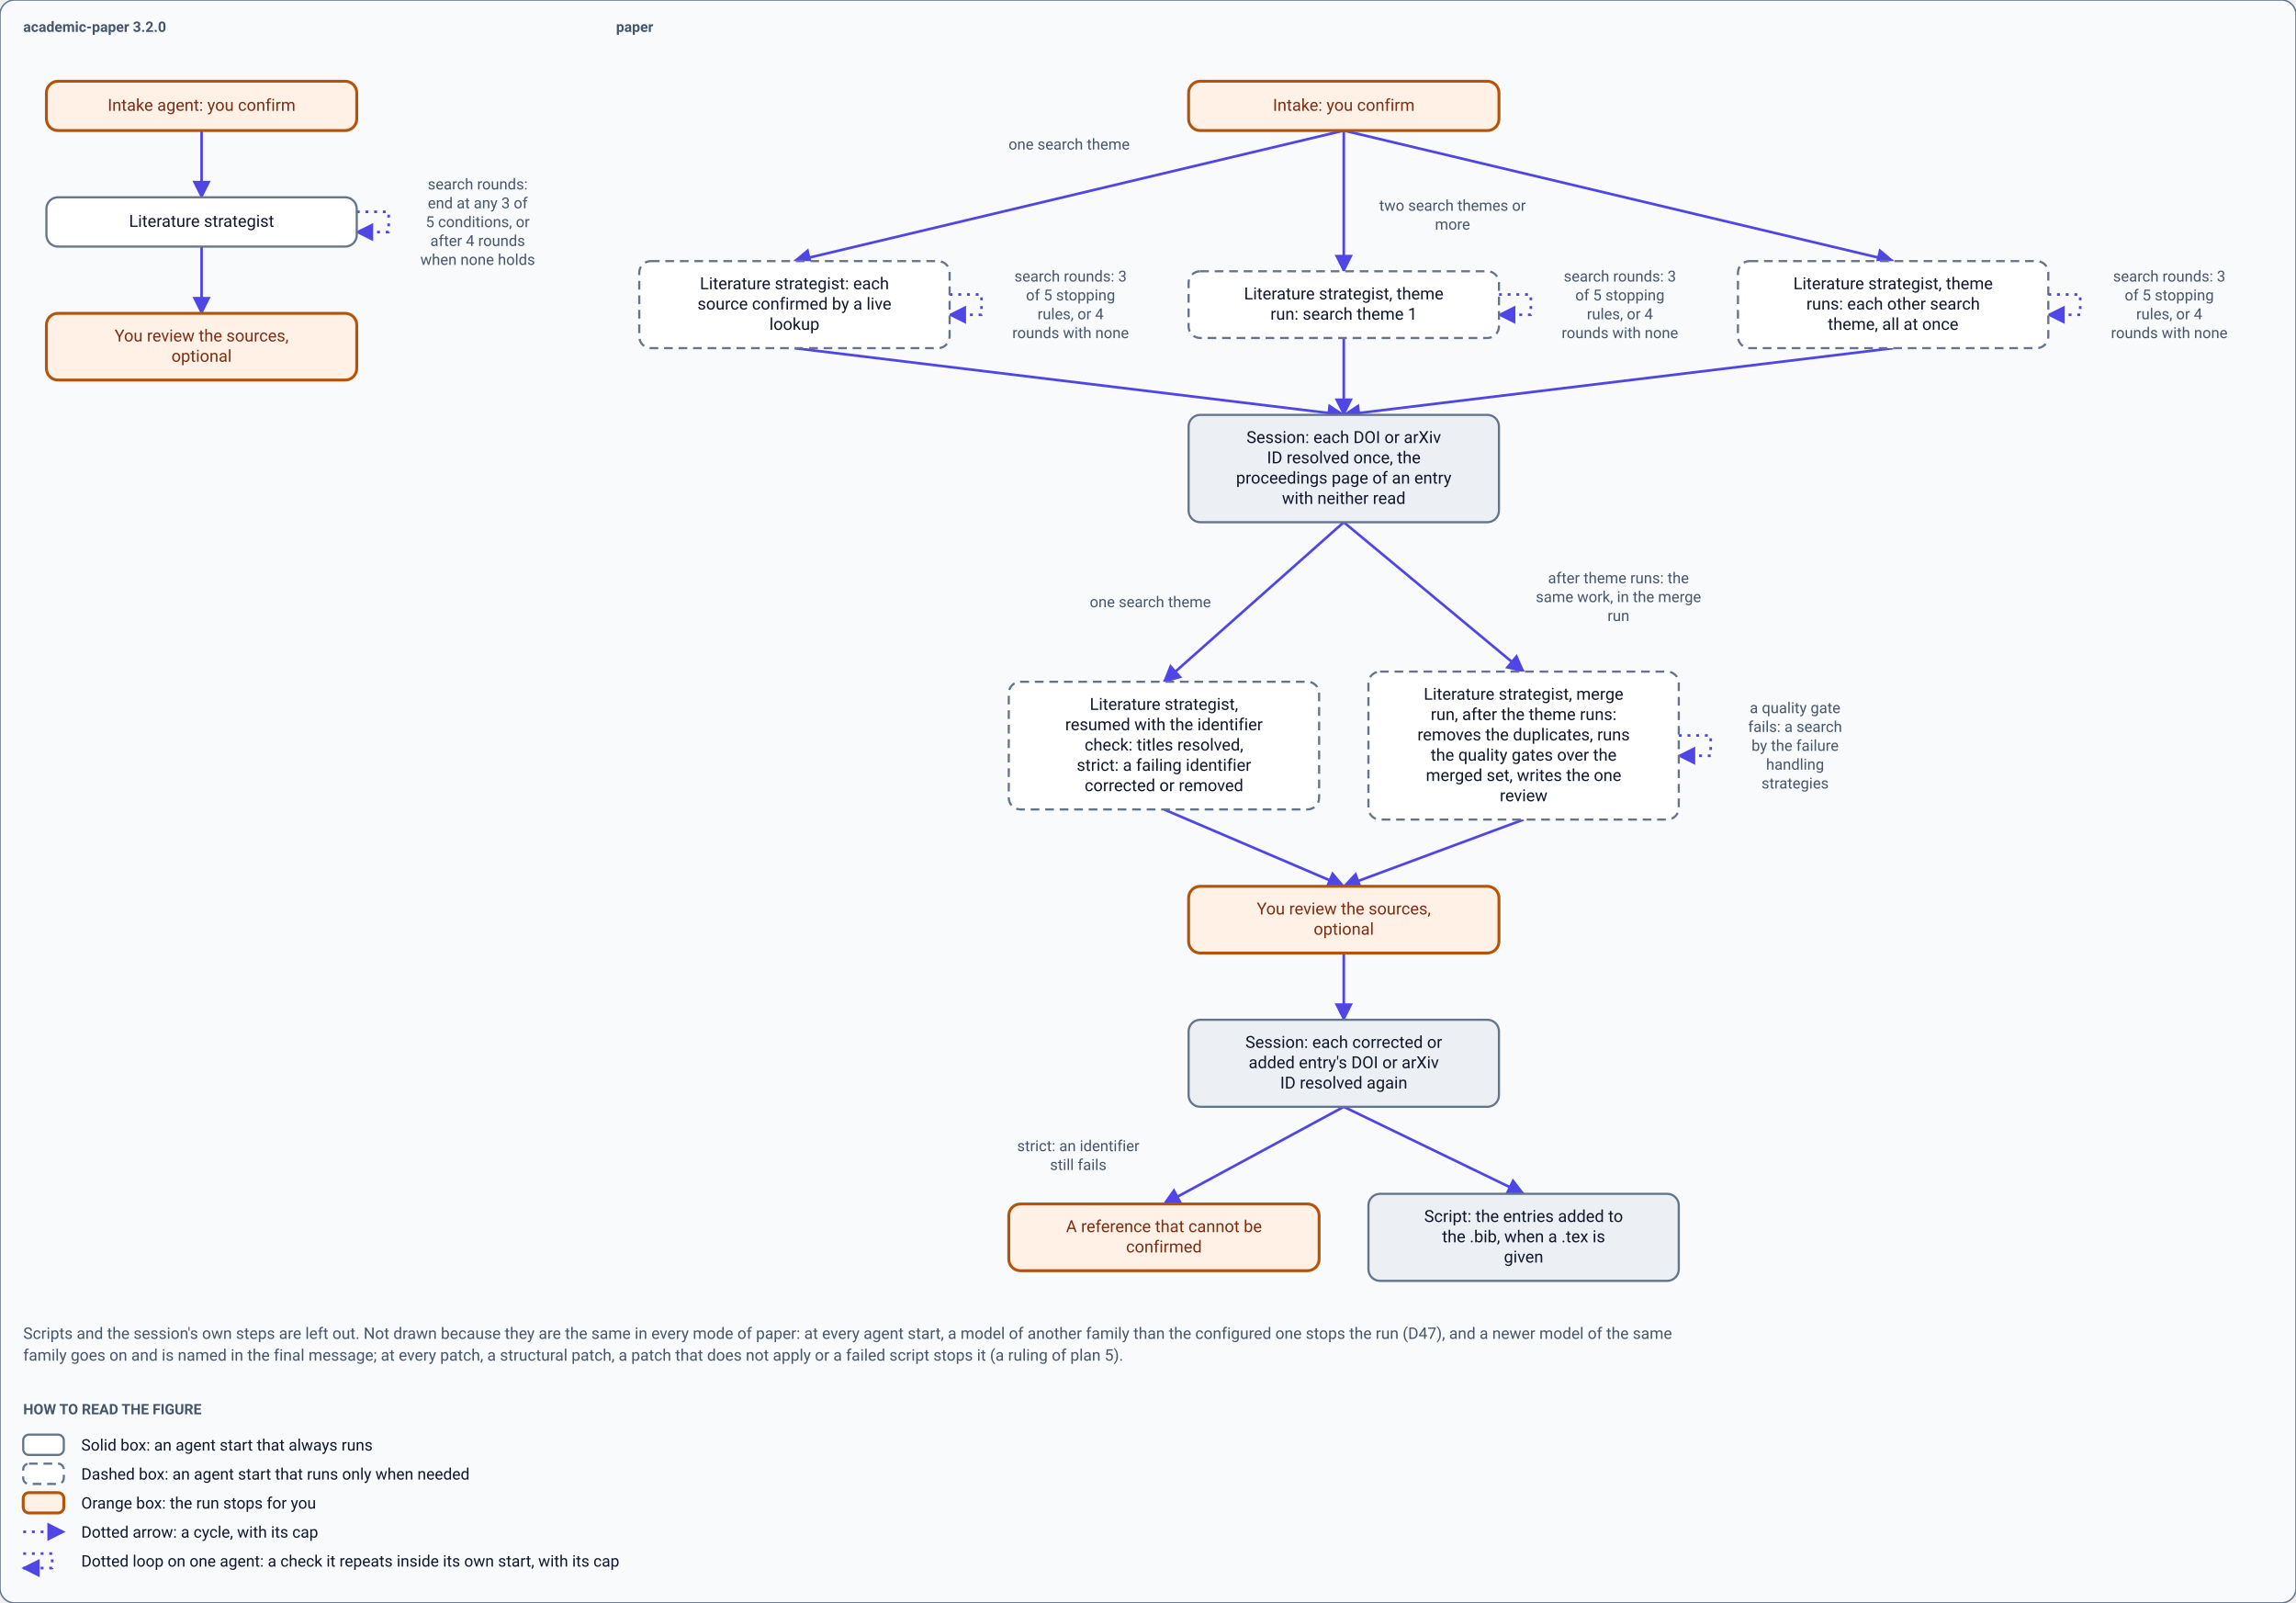
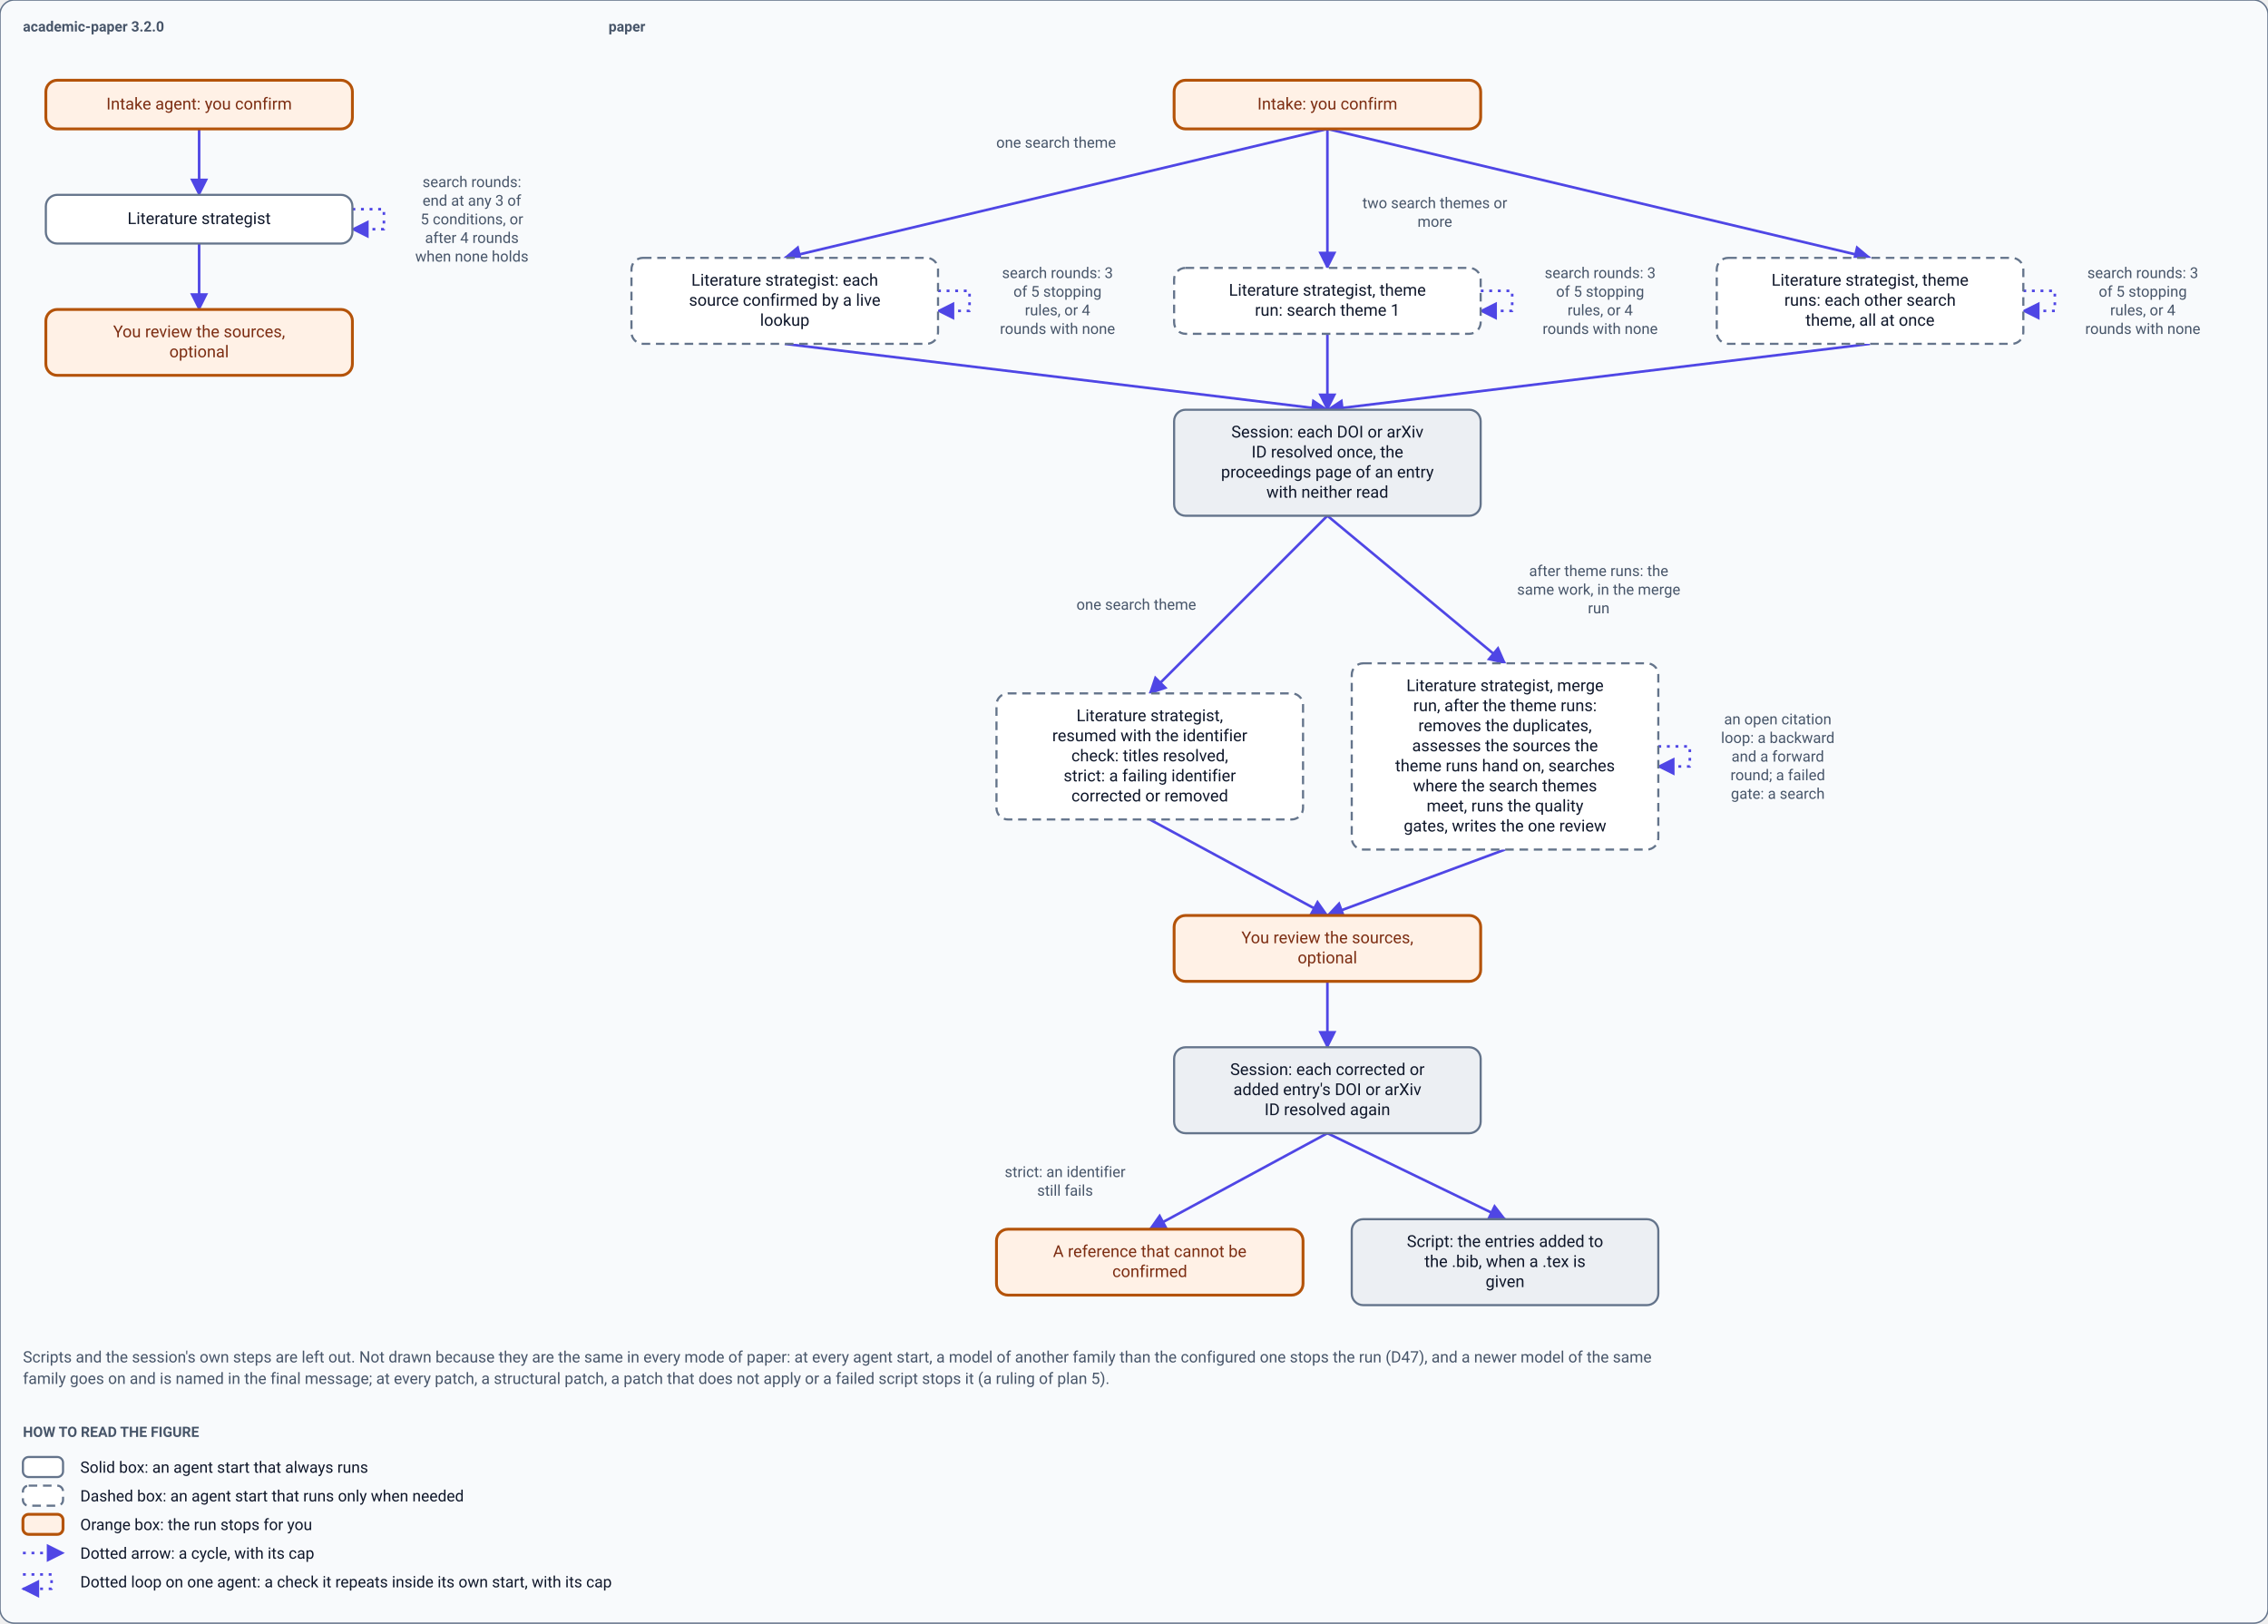
- <svg xmlns="http://www.w3.org/2000/svg" viewBox="0 0 1583.2 1105" width="1583.2" height="1105" role="img" aria-label="The lit-review mode, simple view. Boxes: academic-paper 3.2.0: Intake agent: you confirm (stop); Literature strategist (agent); You review the sources, optional (stop) | paper: Intake: you confirm (stop); Literature strategist: each source confirmed by a live lookup (agent, only when needed); Literature strategist, theme run: search theme 1 (agent, only when needed); Literature strategist, theme runs: each other search theme, all at once (agent, only when needed); Session: each DOI or arXiv ID resolved once, the proceedings page of an entry with neither read (script); Literature strategist, resumed with the identifier check: titles resolved, strict: a failing identifier corrected or removed (agent, only when needed); Literature strategist, merge run, after the theme runs: removes the duplicates, runs the quality gates over the merged set, writes the one review (agent, only when needed); You review the sources, optional (stop); Session: each corrected or added entry's DOI or arXiv ID resolved again (script); A reference that cannot be confirmed (stop); Script: the entries added to the .bib, when a .tex is given (script).">
+ <svg xmlns="http://www.w3.org/2000/svg" viewBox="0 0 1583.2 1133" width="1583.2" height="1133" role="img" aria-label="The lit-review mode, simple view. Boxes: academic-paper 3.2.0: Intake agent: you confirm (stop); Literature strategist (agent); You review the sources, optional (stop) | paper: Intake: you confirm (stop); Literature strategist: each source confirmed by a live lookup (agent, only when needed); Literature strategist, theme run: search theme 1 (agent, only when needed); Literature strategist, theme runs: each other search theme, all at once (agent, only when needed); Session: each DOI or arXiv ID resolved once, the proceedings page of an entry with neither read (script); Literature strategist, resumed with the identifier check: titles resolved, strict: a failing identifier corrected or removed (agent, only when needed); Literature strategist, merge run, after the theme runs: removes the duplicates, assesses the sources the theme runs hand on, searches where the search themes meet, runs the quality gates, writes the one review (agent, only when needed); You review the sources, optional (stop); Session: each corrected or added entry's DOI or arXiv ID resolved again (script); A reference that cannot be confirmed (stop); Script: the entries added to the .bib, when a .tex is given (script).">
  <defs>
    <marker id="arrow" viewBox="0 0 10 10" refX="9" refY="5" markerWidth="7" markerHeight="7" orient="auto">
      <path d="M0,0 L10,5 L0,10 z" fill="#4f46e5" />
    </marker>
  </defs>
-   <rect x="0" y="0" width="1583.2" height="1105" rx="10" fill="#f8fafc" stroke="#64748b" />
+   <rect x="0" y="0" width="1583.2" height="1133" rx="10" fill="#f8fafc" stroke="#64748b" />
  <text x="16" y="22" font-family="ui-sans-serif, -apple-system, 'Segoe UI', Roboto, Helvetica, Arial, sans-serif" font-size="10" fill="#475569" font-weight="700" text-anchor="start">academic-paper 3.2.0</text>
  <path d="M139,90 L139,136" fill="none" stroke="#4f46e5" stroke-width="1.8" marker-end="url(#arrow)" stroke-linejoin="round" />
  <path d="M139,170 L139,216" fill="none" stroke="#4f46e5" stroke-width="1.8" marker-end="url(#arrow)" stroke-linejoin="round" />
  <path d="M246,146 L268,146 L268,160 L246,160" fill="none" stroke="#4f46e5" stroke-width="1.8" stroke-dasharray="2 4" marker-end="url(#arrow)" stroke-linejoin="round" />
  <rect x="32" y="56" width="214" height="34" rx="8" fill="#fff1e6" stroke="#b45309" stroke-width="2" />
  <text x="139" y="76.4" font-family="ui-sans-serif, -apple-system, 'Segoe UI', Roboto, Helvetica, Arial, sans-serif" font-size="11.5" fill="#7c2d12" font-weight="400" text-anchor="middle">Intake agent: you confirm</text>
  <rect x="32" y="136" width="214" height="34" rx="8" fill="#ffffff" stroke="#64748b" stroke-width="1.5" />
  <text x="139" y="156.4" font-family="ui-sans-serif, -apple-system, 'Segoe UI', Roboto, Helvetica, Arial, sans-serif" font-size="11.5" fill="#0f172a" font-weight="400" text-anchor="middle">Literature strategist</text>
  <rect x="32" y="216" width="214" height="46" rx="8" fill="#fff1e6" stroke="#b45309" stroke-width="2" />
  <text x="139" y="235.4" font-family="ui-sans-serif, -apple-system, 'Segoe UI', Roboto, Helvetica, Arial, sans-serif" font-size="11.5" fill="#7c2d12" font-weight="400" text-anchor="middle">You review the sources,</text>
  <text x="139" y="249.4" font-family="ui-sans-serif, -apple-system, 'Segoe UI', Roboto, Helvetica, Arial, sans-serif" font-size="11.5" fill="#7c2d12" font-weight="400" text-anchor="middle">optional</text>
  <text x="329.4" y="130.6" font-family="ui-sans-serif, -apple-system, 'Segoe UI', Roboto, Helvetica, Arial, sans-serif" font-size="10.5" fill="#475569" font-weight="400" text-anchor="middle" stroke="#f8fafc" stroke-width="4" stroke-linejoin="round" paint-order="stroke">search rounds:</text>
  <text x="329.4" y="143.6" font-family="ui-sans-serif, -apple-system, 'Segoe UI', Roboto, Helvetica, Arial, sans-serif" font-size="10.5" fill="#475569" font-weight="400" text-anchor="middle" stroke="#f8fafc" stroke-width="4" stroke-linejoin="round" paint-order="stroke">end at any 3 of</text>
  <text x="329.4" y="156.6" font-family="ui-sans-serif, -apple-system, 'Segoe UI', Roboto, Helvetica, Arial, sans-serif" font-size="10.5" fill="#475569" font-weight="400" text-anchor="middle" stroke="#f8fafc" stroke-width="4" stroke-linejoin="round" paint-order="stroke">5 conditions, or</text>
  <text x="329.4" y="169.6" font-family="ui-sans-serif, -apple-system, 'Segoe UI', Roboto, Helvetica, Arial, sans-serif" font-size="10.5" fill="#475569" font-weight="400" text-anchor="middle" stroke="#f8fafc" stroke-width="4" stroke-linejoin="round" paint-order="stroke">after 4 rounds</text>
  <text x="329.4" y="182.6" font-family="ui-sans-serif, -apple-system, 'Segoe UI', Roboto, Helvetica, Arial, sans-serif" font-size="10.5" fill="#475569" font-weight="400" text-anchor="middle" stroke="#f8fafc" stroke-width="4" stroke-linejoin="round" paint-order="stroke">when none holds</text>
  <text x="424.8" y="22" font-family="ui-sans-serif, -apple-system, 'Segoe UI', Roboto, Helvetica, Arial, sans-serif" font-size="10" fill="#475569" font-weight="700" text-anchor="start">paper</text>
  <path d="M926.6,90 L547.8,180" fill="none" stroke="#4f46e5" stroke-width="1.8" marker-end="url(#arrow)" stroke-linejoin="round" />
  <path d="M926.6,90 L926.6,187" fill="none" stroke="#4f46e5" stroke-width="1.8" marker-end="url(#arrow)" stroke-linejoin="round" />
  <path d="M926.6,90 L1305.4,180" fill="none" stroke="#4f46e5" stroke-width="1.8" marker-end="url(#arrow)" stroke-linejoin="round" />
  <path d="M547.8,240 L926.6,286" fill="none" stroke="#4f46e5" stroke-width="1.8" marker-end="url(#arrow)" stroke-linejoin="round" />
  <path d="M926.6,233 L926.6,286" fill="none" stroke="#4f46e5" stroke-width="1.8" marker-end="url(#arrow)" stroke-linejoin="round" />
  <path d="M1305.4,240 L926.6,286" fill="none" stroke="#4f46e5" stroke-width="1.8" marker-end="url(#arrow)" stroke-linejoin="round" />
-   <path d="M926.6,360 L802.6,470" fill="none" stroke="#4f46e5" stroke-width="1.8" marker-end="url(#arrow)" stroke-linejoin="round" />
+   <path d="M926.6,360 L802.6,484" fill="none" stroke="#4f46e5" stroke-width="1.8" marker-end="url(#arrow)" stroke-linejoin="round" />
  <path d="M926.6,360 L1050.6,463" fill="none" stroke="#4f46e5" stroke-width="1.8" marker-end="url(#arrow)" stroke-linejoin="round" />
-   <path d="M802.6,558 L926.6,611" fill="none" stroke="#4f46e5" stroke-width="1.8" marker-end="url(#arrow)" stroke-linejoin="round" />
-   <path d="M1050.6,565 L926.6,611" fill="none" stroke="#4f46e5" stroke-width="1.8" marker-end="url(#arrow)" stroke-linejoin="round" />
-   <path d="M926.6,657 L926.6,703" fill="none" stroke="#4f46e5" stroke-width="1.8" marker-end="url(#arrow)" stroke-linejoin="round" />
-   <path d="M926.6,763 L802.6,830" fill="none" stroke="#4f46e5" stroke-width="1.8" marker-end="url(#arrow)" stroke-linejoin="round" />
-   <path d="M926.6,763 L1050.6,823" fill="none" stroke="#4f46e5" stroke-width="1.8" marker-end="url(#arrow)" stroke-linejoin="round" />
+   <path d="M802.6,572 L926.6,639" fill="none" stroke="#4f46e5" stroke-width="1.8" marker-end="url(#arrow)" stroke-linejoin="round" />
+   <path d="M1050.6,593 L926.6,639" fill="none" stroke="#4f46e5" stroke-width="1.8" marker-end="url(#arrow)" stroke-linejoin="round" />
+   <path d="M926.6,685 L926.6,731" fill="none" stroke="#4f46e5" stroke-width="1.8" marker-end="url(#arrow)" stroke-linejoin="round" />
+   <path d="M926.6,791 L802.6,858" fill="none" stroke="#4f46e5" stroke-width="1.8" marker-end="url(#arrow)" stroke-linejoin="round" />
+   <path d="M926.6,791 L1050.6,851" fill="none" stroke="#4f46e5" stroke-width="1.8" marker-end="url(#arrow)" stroke-linejoin="round" />
  <path d="M654.8,203 L676.8,203 L676.8,217 L654.8,217" fill="none" stroke="#4f46e5" stroke-width="1.8" stroke-dasharray="2 4" marker-end="url(#arrow)" stroke-linejoin="round" />
  <path d="M1033.6,203 L1055.6,203 L1055.6,217 L1033.6,217" fill="none" stroke="#4f46e5" stroke-width="1.8" stroke-dasharray="2 4" marker-end="url(#arrow)" stroke-linejoin="round" />
  <path d="M1412.4,203 L1434.4,203 L1434.4,217 L1412.4,217" fill="none" stroke="#4f46e5" stroke-width="1.8" stroke-dasharray="2 4" marker-end="url(#arrow)" stroke-linejoin="round" />
-   <path d="M1157.6,507 L1179.6,507 L1179.6,521 L1157.6,521" fill="none" stroke="#4f46e5" stroke-width="1.8" stroke-dasharray="2 4" marker-end="url(#arrow)" stroke-linejoin="round" />
+   <path d="M1157.6,521 L1179.6,521 L1179.6,535 L1157.6,535" fill="none" stroke="#4f46e5" stroke-width="1.8" stroke-dasharray="2 4" marker-end="url(#arrow)" stroke-linejoin="round" />
  <rect x="819.6" y="56" width="214" height="34" rx="8" fill="#fff1e6" stroke="#b45309" stroke-width="2" />
  <text x="926.6" y="76.4" font-family="ui-sans-serif, -apple-system, 'Segoe UI', Roboto, Helvetica, Arial, sans-serif" font-size="11.5" fill="#7c2d12" font-weight="400" text-anchor="middle">Intake: you confirm</text>
  <rect x="440.8" y="180" width="214" height="60" rx="8" fill="#ffffff" stroke="#64748b" stroke-width="1.5" stroke-dasharray="6 4" />
  <text x="547.8" y="199.4" font-family="ui-sans-serif, -apple-system, 'Segoe UI', Roboto, Helvetica, Arial, sans-serif" font-size="11.5" fill="#0f172a" font-weight="400" text-anchor="middle">Literature strategist: each</text>
  <text x="547.8" y="213.4" font-family="ui-sans-serif, -apple-system, 'Segoe UI', Roboto, Helvetica, Arial, sans-serif" font-size="11.5" fill="#0f172a" font-weight="400" text-anchor="middle">source confirmed by a live</text>
  <text x="547.8" y="227.4" font-family="ui-sans-serif, -apple-system, 'Segoe UI', Roboto, Helvetica, Arial, sans-serif" font-size="11.5" fill="#0f172a" font-weight="400" text-anchor="middle">lookup</text>
  <rect x="819.6" y="187" width="214" height="46" rx="8" fill="#ffffff" stroke="#64748b" stroke-width="1.5" stroke-dasharray="6 4" />
  <text x="926.6" y="206.4" font-family="ui-sans-serif, -apple-system, 'Segoe UI', Roboto, Helvetica, Arial, sans-serif" font-size="11.5" fill="#0f172a" font-weight="400" text-anchor="middle">Literature strategist, theme</text>
  <text x="926.6" y="220.4" font-family="ui-sans-serif, -apple-system, 'Segoe UI', Roboto, Helvetica, Arial, sans-serif" font-size="11.5" fill="#0f172a" font-weight="400" text-anchor="middle">run: search theme 1</text>
  <rect x="1198.4" y="180" width="214" height="60" rx="8" fill="#ffffff" stroke="#64748b" stroke-width="1.5" stroke-dasharray="6 4" />
  <text x="1305.4" y="199.4" font-family="ui-sans-serif, -apple-system, 'Segoe UI', Roboto, Helvetica, Arial, sans-serif" font-size="11.5" fill="#0f172a" font-weight="400" text-anchor="middle">Literature strategist, theme</text>
  <text x="1305.4" y="213.4" font-family="ui-sans-serif, -apple-system, 'Segoe UI', Roboto, Helvetica, Arial, sans-serif" font-size="11.5" fill="#0f172a" font-weight="400" text-anchor="middle">runs: each other search</text>
  <text x="1305.4" y="227.4" font-family="ui-sans-serif, -apple-system, 'Segoe UI', Roboto, Helvetica, Arial, sans-serif" font-size="11.5" fill="#0f172a" font-weight="400" text-anchor="middle">theme, all at once</text>
  <rect x="819.6" y="286" width="214" height="74" rx="8" fill="#eceff3" stroke="#64748b" stroke-width="1.5" />
  <text x="926.6" y="305.4" font-family="ui-sans-serif, -apple-system, 'Segoe UI', Roboto, Helvetica, Arial, sans-serif" font-size="11.5" fill="#0f172a" font-weight="400" text-anchor="middle">Session: each DOI or arXiv</text>
  <text x="926.6" y="319.4" font-family="ui-sans-serif, -apple-system, 'Segoe UI', Roboto, Helvetica, Arial, sans-serif" font-size="11.5" fill="#0f172a" font-weight="400" text-anchor="middle">ID resolved once, the</text>
  <text x="926.6" y="333.4" font-family="ui-sans-serif, -apple-system, 'Segoe UI', Roboto, Helvetica, Arial, sans-serif" font-size="11.5" fill="#0f172a" font-weight="400" text-anchor="middle">proceedings page of an entry</text>
  <text x="926.6" y="347.4" font-family="ui-sans-serif, -apple-system, 'Segoe UI', Roboto, Helvetica, Arial, sans-serif" font-size="11.5" fill="#0f172a" font-weight="400" text-anchor="middle">with neither read</text>
-   <rect x="695.6" y="470" width="214" height="88" rx="8" fill="#ffffff" stroke="#64748b" stroke-width="1.5" stroke-dasharray="6 4" />
-   <text x="802.6" y="489.4" font-family="ui-sans-serif, -apple-system, 'Segoe UI', Roboto, Helvetica, Arial, sans-serif" font-size="11.5" fill="#0f172a" font-weight="400" text-anchor="middle">Literature strategist,</text>
-   <text x="802.6" y="503.4" font-family="ui-sans-serif, -apple-system, 'Segoe UI', Roboto, Helvetica, Arial, sans-serif" font-size="11.5" fill="#0f172a" font-weight="400" text-anchor="middle">resumed with the identifier</text>
-   <text x="802.6" y="517.4" font-family="ui-sans-serif, -apple-system, 'Segoe UI', Roboto, Helvetica, Arial, sans-serif" font-size="11.5" fill="#0f172a" font-weight="400" text-anchor="middle">check: titles resolved,</text>
-   <text x="802.6" y="531.4" font-family="ui-sans-serif, -apple-system, 'Segoe UI', Roboto, Helvetica, Arial, sans-serif" font-size="11.5" fill="#0f172a" font-weight="400" text-anchor="middle">strict: a failing identifier</text>
-   <text x="802.6" y="545.4" font-family="ui-sans-serif, -apple-system, 'Segoe UI', Roboto, Helvetica, Arial, sans-serif" font-size="11.5" fill="#0f172a" font-weight="400" text-anchor="middle">corrected or removed</text>
-   <rect x="943.6" y="463" width="214" height="102" rx="8" fill="#ffffff" stroke="#64748b" stroke-width="1.5" stroke-dasharray="6 4" />
+   <rect x="695.6" y="484" width="214" height="88" rx="8" fill="#ffffff" stroke="#64748b" stroke-width="1.5" stroke-dasharray="6 4" />
+   <text x="802.6" y="503.4" font-family="ui-sans-serif, -apple-system, 'Segoe UI', Roboto, Helvetica, Arial, sans-serif" font-size="11.5" fill="#0f172a" font-weight="400" text-anchor="middle">Literature strategist,</text>
+   <text x="802.6" y="517.4" font-family="ui-sans-serif, -apple-system, 'Segoe UI', Roboto, Helvetica, Arial, sans-serif" font-size="11.5" fill="#0f172a" font-weight="400" text-anchor="middle">resumed with the identifier</text>
+   <text x="802.6" y="531.4" font-family="ui-sans-serif, -apple-system, 'Segoe UI', Roboto, Helvetica, Arial, sans-serif" font-size="11.5" fill="#0f172a" font-weight="400" text-anchor="middle">check: titles resolved,</text>
+   <text x="802.6" y="545.4" font-family="ui-sans-serif, -apple-system, 'Segoe UI', Roboto, Helvetica, Arial, sans-serif" font-size="11.5" fill="#0f172a" font-weight="400" text-anchor="middle">strict: a failing identifier</text>
+   <text x="802.6" y="559.4" font-family="ui-sans-serif, -apple-system, 'Segoe UI', Roboto, Helvetica, Arial, sans-serif" font-size="11.5" fill="#0f172a" font-weight="400" text-anchor="middle">corrected or removed</text>
+   <rect x="943.6" y="463" width="214" height="130" rx="8" fill="#ffffff" stroke="#64748b" stroke-width="1.5" stroke-dasharray="6 4" />
  <text x="1050.6" y="482.4" font-family="ui-sans-serif, -apple-system, 'Segoe UI', Roboto, Helvetica, Arial, sans-serif" font-size="11.5" fill="#0f172a" font-weight="400" text-anchor="middle">Literature strategist, merge</text>
  <text x="1050.6" y="496.4" font-family="ui-sans-serif, -apple-system, 'Segoe UI', Roboto, Helvetica, Arial, sans-serif" font-size="11.5" fill="#0f172a" font-weight="400" text-anchor="middle">run, after the theme runs:</text>
-   <text x="1050.6" y="510.4" font-family="ui-sans-serif, -apple-system, 'Segoe UI', Roboto, Helvetica, Arial, sans-serif" font-size="11.5" fill="#0f172a" font-weight="400" text-anchor="middle">removes the duplicates, runs</text>
-   <text x="1050.6" y="524.4" font-family="ui-sans-serif, -apple-system, 'Segoe UI', Roboto, Helvetica, Arial, sans-serif" font-size="11.5" fill="#0f172a" font-weight="400" text-anchor="middle">the quality gates over the</text>
-   <text x="1050.6" y="538.4" font-family="ui-sans-serif, -apple-system, 'Segoe UI', Roboto, Helvetica, Arial, sans-serif" font-size="11.5" fill="#0f172a" font-weight="400" text-anchor="middle">merged set, writes the one</text>
-   <text x="1050.6" y="552.4" font-family="ui-sans-serif, -apple-system, 'Segoe UI', Roboto, Helvetica, Arial, sans-serif" font-size="11.5" fill="#0f172a" font-weight="400" text-anchor="middle">review</text>
-   <rect x="819.6" y="611" width="214" height="46" rx="8" fill="#fff1e6" stroke="#b45309" stroke-width="2" />
-   <text x="926.6" y="630.4" font-family="ui-sans-serif, -apple-system, 'Segoe UI', Roboto, Helvetica, Arial, sans-serif" font-size="11.5" fill="#7c2d12" font-weight="400" text-anchor="middle">You review the sources,</text>
-   <text x="926.6" y="644.4" font-family="ui-sans-serif, -apple-system, 'Segoe UI', Roboto, Helvetica, Arial, sans-serif" font-size="11.5" fill="#7c2d12" font-weight="400" text-anchor="middle">optional</text>
-   <rect x="819.6" y="703" width="214" height="60" rx="8" fill="#eceff3" stroke="#64748b" stroke-width="1.5" />
-   <text x="926.6" y="722.4" font-family="ui-sans-serif, -apple-system, 'Segoe UI', Roboto, Helvetica, Arial, sans-serif" font-size="11.5" fill="#0f172a" font-weight="400" text-anchor="middle">Session: each corrected or</text>
-   <text x="926.6" y="736.4" font-family="ui-sans-serif, -apple-system, 'Segoe UI', Roboto, Helvetica, Arial, sans-serif" font-size="11.5" fill="#0f172a" font-weight="400" text-anchor="middle">added entry's DOI or arXiv</text>
-   <text x="926.6" y="750.4" font-family="ui-sans-serif, -apple-system, 'Segoe UI', Roboto, Helvetica, Arial, sans-serif" font-size="11.5" fill="#0f172a" font-weight="400" text-anchor="middle">ID resolved again</text>
-   <rect x="695.6" y="830" width="214" height="46" rx="8" fill="#fff1e6" stroke="#b45309" stroke-width="2" />
-   <text x="802.6" y="849.4" font-family="ui-sans-serif, -apple-system, 'Segoe UI', Roboto, Helvetica, Arial, sans-serif" font-size="11.5" fill="#7c2d12" font-weight="400" text-anchor="middle">A reference that cannot be</text>
-   <text x="802.6" y="863.4" font-family="ui-sans-serif, -apple-system, 'Segoe UI', Roboto, Helvetica, Arial, sans-serif" font-size="11.5" fill="#7c2d12" font-weight="400" text-anchor="middle">confirmed</text>
-   <rect x="943.6" y="823" width="214" height="60" rx="8" fill="#eceff3" stroke="#64748b" stroke-width="1.5" />
-   <text x="1050.6" y="842.4" font-family="ui-sans-serif, -apple-system, 'Segoe UI', Roboto, Helvetica, Arial, sans-serif" font-size="11.5" fill="#0f172a" font-weight="400" text-anchor="middle">Script: the entries added to</text>
-   <text x="1050.6" y="856.4" font-family="ui-sans-serif, -apple-system, 'Segoe UI', Roboto, Helvetica, Arial, sans-serif" font-size="11.5" fill="#0f172a" font-weight="400" text-anchor="middle">the .bib, when a .tex is</text>
-   <text x="1050.6" y="870.4" font-family="ui-sans-serif, -apple-system, 'Segoe UI', Roboto, Helvetica, Arial, sans-serif" font-size="11.5" fill="#0f172a" font-weight="400" text-anchor="middle">given</text>
+   <text x="1050.6" y="510.4" font-family="ui-sans-serif, -apple-system, 'Segoe UI', Roboto, Helvetica, Arial, sans-serif" font-size="11.5" fill="#0f172a" font-weight="400" text-anchor="middle">removes the duplicates,</text>
+   <text x="1050.6" y="524.4" font-family="ui-sans-serif, -apple-system, 'Segoe UI', Roboto, Helvetica, Arial, sans-serif" font-size="11.5" fill="#0f172a" font-weight="400" text-anchor="middle">assesses the sources the</text>
+   <text x="1050.6" y="538.4" font-family="ui-sans-serif, -apple-system, 'Segoe UI', Roboto, Helvetica, Arial, sans-serif" font-size="11.5" fill="#0f172a" font-weight="400" text-anchor="middle">theme runs hand on, searches</text>
+   <text x="1050.6" y="552.4" font-family="ui-sans-serif, -apple-system, 'Segoe UI', Roboto, Helvetica, Arial, sans-serif" font-size="11.5" fill="#0f172a" font-weight="400" text-anchor="middle">where the search themes</text>
+   <text x="1050.6" y="566.4" font-family="ui-sans-serif, -apple-system, 'Segoe UI', Roboto, Helvetica, Arial, sans-serif" font-size="11.5" fill="#0f172a" font-weight="400" text-anchor="middle">meet, runs the quality</text>
+   <text x="1050.6" y="580.4" font-family="ui-sans-serif, -apple-system, 'Segoe UI', Roboto, Helvetica, Arial, sans-serif" font-size="11.5" fill="#0f172a" font-weight="400" text-anchor="middle">gates, writes the one review</text>
+   <rect x="819.6" y="639" width="214" height="46" rx="8" fill="#fff1e6" stroke="#b45309" stroke-width="2" />
+   <text x="926.6" y="658.4" font-family="ui-sans-serif, -apple-system, 'Segoe UI', Roboto, Helvetica, Arial, sans-serif" font-size="11.5" fill="#7c2d12" font-weight="400" text-anchor="middle">You review the sources,</text>
+   <text x="926.6" y="672.4" font-family="ui-sans-serif, -apple-system, 'Segoe UI', Roboto, Helvetica, Arial, sans-serif" font-size="11.5" fill="#7c2d12" font-weight="400" text-anchor="middle">optional</text>
+   <rect x="819.6" y="731" width="214" height="60" rx="8" fill="#eceff3" stroke="#64748b" stroke-width="1.5" />
+   <text x="926.6" y="750.4" font-family="ui-sans-serif, -apple-system, 'Segoe UI', Roboto, Helvetica, Arial, sans-serif" font-size="11.5" fill="#0f172a" font-weight="400" text-anchor="middle">Session: each corrected or</text>
+   <text x="926.6" y="764.4" font-family="ui-sans-serif, -apple-system, 'Segoe UI', Roboto, Helvetica, Arial, sans-serif" font-size="11.5" fill="#0f172a" font-weight="400" text-anchor="middle">added entry's DOI or arXiv</text>
+   <text x="926.6" y="778.4" font-family="ui-sans-serif, -apple-system, 'Segoe UI', Roboto, Helvetica, Arial, sans-serif" font-size="11.5" fill="#0f172a" font-weight="400" text-anchor="middle">ID resolved again</text>
+   <rect x="695.6" y="858" width="214" height="46" rx="8" fill="#fff1e6" stroke="#b45309" stroke-width="2" />
+   <text x="802.6" y="877.4" font-family="ui-sans-serif, -apple-system, 'Segoe UI', Roboto, Helvetica, Arial, sans-serif" font-size="11.5" fill="#7c2d12" font-weight="400" text-anchor="middle">A reference that cannot be</text>
+   <text x="802.6" y="891.4" font-family="ui-sans-serif, -apple-system, 'Segoe UI', Roboto, Helvetica, Arial, sans-serif" font-size="11.5" fill="#7c2d12" font-weight="400" text-anchor="middle">confirmed</text>
+   <rect x="943.6" y="851" width="214" height="60" rx="8" fill="#eceff3" stroke="#64748b" stroke-width="1.5" />
+   <text x="1050.6" y="870.4" font-family="ui-sans-serif, -apple-system, 'Segoe UI', Roboto, Helvetica, Arial, sans-serif" font-size="11.5" fill="#0f172a" font-weight="400" text-anchor="middle">Script: the entries added to</text>
+   <text x="1050.6" y="884.4" font-family="ui-sans-serif, -apple-system, 'Segoe UI', Roboto, Helvetica, Arial, sans-serif" font-size="11.5" fill="#0f172a" font-weight="400" text-anchor="middle">the .bib, when a .tex is</text>
+   <text x="1050.6" y="898.4" font-family="ui-sans-serif, -apple-system, 'Segoe UI', Roboto, Helvetica, Arial, sans-serif" font-size="11.5" fill="#0f172a" font-weight="400" text-anchor="middle">given</text>
  <text x="737.2" y="103.1" font-family="ui-sans-serif, -apple-system, 'Segoe UI', Roboto, Helvetica, Arial, sans-serif" font-size="10.5" fill="#475569" font-weight="400" text-anchor="middle" stroke="#f8fafc" stroke-width="4" stroke-linejoin="round" paint-order="stroke">one search theme</text>
  <text x="1001.6" y="145.3" font-family="ui-sans-serif, -apple-system, 'Segoe UI', Roboto, Helvetica, Arial, sans-serif" font-size="10.5" fill="#475569" font-weight="400" text-anchor="middle" stroke="#f8fafc" stroke-width="4" stroke-linejoin="round" paint-order="stroke">two search themes or</text>
  <text x="1001.6" y="158.3" font-family="ui-sans-serif, -apple-system, 'Segoe UI', Roboto, Helvetica, Arial, sans-serif" font-size="10.5" fill="#475569" font-weight="400" text-anchor="middle" stroke="#f8fafc" stroke-width="4" stroke-linejoin="round" paint-order="stroke">more</text>
-   <text x="793.2" y="418.6" font-family="ui-sans-serif, -apple-system, 'Segoe UI', Roboto, Helvetica, Arial, sans-serif" font-size="10.5" fill="#475569" font-weight="400" text-anchor="middle" stroke="#f8fafc" stroke-width="4" stroke-linejoin="round" paint-order="stroke">one search theme</text>
+   <text x="793.2" y="425.6" font-family="ui-sans-serif, -apple-system, 'Segoe UI', Roboto, Helvetica, Arial, sans-serif" font-size="10.5" fill="#475569" font-weight="400" text-anchor="middle" stroke="#f8fafc" stroke-width="4" stroke-linejoin="round" paint-order="stroke">one search theme</text>
  <text x="1116" y="402.1" font-family="ui-sans-serif, -apple-system, 'Segoe UI', Roboto, Helvetica, Arial, sans-serif" font-size="10.5" fill="#475569" font-weight="400" text-anchor="middle" stroke="#f8fafc" stroke-width="4" stroke-linejoin="round" paint-order="stroke">after theme runs: the</text>
  <text x="1116" y="415.1" font-family="ui-sans-serif, -apple-system, 'Segoe UI', Roboto, Helvetica, Arial, sans-serif" font-size="10.5" fill="#475569" font-weight="400" text-anchor="middle" stroke="#f8fafc" stroke-width="4" stroke-linejoin="round" paint-order="stroke">same work, in the merge</text>
  <text x="1116" y="428.1" font-family="ui-sans-serif, -apple-system, 'Segoe UI', Roboto, Helvetica, Arial, sans-serif" font-size="10.5" fill="#475569" font-weight="400" text-anchor="middle" stroke="#f8fafc" stroke-width="4" stroke-linejoin="round" paint-order="stroke">run</text>
-   <text x="743.5" y="793.6" font-family="ui-sans-serif, -apple-system, 'Segoe UI', Roboto, Helvetica, Arial, sans-serif" font-size="10.5" fill="#475569" font-weight="400" text-anchor="middle" stroke="#f8fafc" stroke-width="4" stroke-linejoin="round" paint-order="stroke">strict: an identifier</text>
-   <text x="743.5" y="806.6" font-family="ui-sans-serif, -apple-system, 'Segoe UI', Roboto, Helvetica, Arial, sans-serif" font-size="10.5" fill="#475569" font-weight="400" text-anchor="middle" stroke="#f8fafc" stroke-width="4" stroke-linejoin="round" paint-order="stroke">still fails</text>
+   <text x="743.5" y="821.6" font-family="ui-sans-serif, -apple-system, 'Segoe UI', Roboto, Helvetica, Arial, sans-serif" font-size="10.5" fill="#475569" font-weight="400" text-anchor="middle" stroke="#f8fafc" stroke-width="4" stroke-linejoin="round" paint-order="stroke">strict: an identifier</text>
+   <text x="743.5" y="834.6" font-family="ui-sans-serif, -apple-system, 'Segoe UI', Roboto, Helvetica, Arial, sans-serif" font-size="10.5" fill="#475569" font-weight="400" text-anchor="middle" stroke="#f8fafc" stroke-width="4" stroke-linejoin="round" paint-order="stroke">still fails</text>
  <text x="738.2" y="194.1" font-family="ui-sans-serif, -apple-system, 'Segoe UI', Roboto, Helvetica, Arial, sans-serif" font-size="10.5" fill="#475569" font-weight="400" text-anchor="middle" stroke="#f8fafc" stroke-width="4" stroke-linejoin="round" paint-order="stroke">search rounds: 3</text>
  <text x="738.2" y="207.1" font-family="ui-sans-serif, -apple-system, 'Segoe UI', Roboto, Helvetica, Arial, sans-serif" font-size="10.5" fill="#475569" font-weight="400" text-anchor="middle" stroke="#f8fafc" stroke-width="4" stroke-linejoin="round" paint-order="stroke">of 5 stopping</text>
  <text x="738.2" y="220.1" font-family="ui-sans-serif, -apple-system, 'Segoe UI', Roboto, Helvetica, Arial, sans-serif" font-size="10.5" fill="#475569" font-weight="400" text-anchor="middle" stroke="#f8fafc" stroke-width="4" stroke-linejoin="round" paint-order="stroke">rules, or 4</text>
  <text x="738.2" y="233.1" font-family="ui-sans-serif, -apple-system, 'Segoe UI', Roboto, Helvetica, Arial, sans-serif" font-size="10.5" fill="#475569" font-weight="400" text-anchor="middle" stroke="#f8fafc" stroke-width="4" stroke-linejoin="round" paint-order="stroke">rounds with none</text>
  <text x="1117" y="194.1" font-family="ui-sans-serif, -apple-system, 'Segoe UI', Roboto, Helvetica, Arial, sans-serif" font-size="10.5" fill="#475569" font-weight="400" text-anchor="middle" stroke="#f8fafc" stroke-width="4" stroke-linejoin="round" paint-order="stroke">search rounds: 3</text>
  <text x="1117" y="207.1" font-family="ui-sans-serif, -apple-system, 'Segoe UI', Roboto, Helvetica, Arial, sans-serif" font-size="10.5" fill="#475569" font-weight="400" text-anchor="middle" stroke="#f8fafc" stroke-width="4" stroke-linejoin="round" paint-order="stroke">of 5 stopping</text>
  <text x="1117" y="220.1" font-family="ui-sans-serif, -apple-system, 'Segoe UI', Roboto, Helvetica, Arial, sans-serif" font-size="10.5" fill="#475569" font-weight="400" text-anchor="middle" stroke="#f8fafc" stroke-width="4" stroke-linejoin="round" paint-order="stroke">rules, or 4</text>
  <text x="1117" y="233.1" font-family="ui-sans-serif, -apple-system, 'Segoe UI', Roboto, Helvetica, Arial, sans-serif" font-size="10.5" fill="#475569" font-weight="400" text-anchor="middle" stroke="#f8fafc" stroke-width="4" stroke-linejoin="round" paint-order="stroke">rounds with none</text>
  <text x="1495.8" y="194.1" font-family="ui-sans-serif, -apple-system, 'Segoe UI', Roboto, Helvetica, Arial, sans-serif" font-size="10.5" fill="#475569" font-weight="400" text-anchor="middle" stroke="#f8fafc" stroke-width="4" stroke-linejoin="round" paint-order="stroke">search rounds: 3</text>
  <text x="1495.8" y="207.1" font-family="ui-sans-serif, -apple-system, 'Segoe UI', Roboto, Helvetica, Arial, sans-serif" font-size="10.5" fill="#475569" font-weight="400" text-anchor="middle" stroke="#f8fafc" stroke-width="4" stroke-linejoin="round" paint-order="stroke">of 5 stopping</text>
  <text x="1495.8" y="220.1" font-family="ui-sans-serif, -apple-system, 'Segoe UI', Roboto, Helvetica, Arial, sans-serif" font-size="10.5" fill="#475569" font-weight="400" text-anchor="middle" stroke="#f8fafc" stroke-width="4" stroke-linejoin="round" paint-order="stroke">rules, or 4</text>
  <text x="1495.8" y="233.1" font-family="ui-sans-serif, -apple-system, 'Segoe UI', Roboto, Helvetica, Arial, sans-serif" font-size="10.5" fill="#475569" font-weight="400" text-anchor="middle" stroke="#f8fafc" stroke-width="4" stroke-linejoin="round" paint-order="stroke">rounds with none</text>
-   <text x="1237.8" y="491.6" font-family="ui-sans-serif, -apple-system, 'Segoe UI', Roboto, Helvetica, Arial, sans-serif" font-size="10.5" fill="#475569" font-weight="400" text-anchor="middle" stroke="#f8fafc" stroke-width="4" stroke-linejoin="round" paint-order="stroke">a quality gate</text>
-   <text x="1237.8" y="504.6" font-family="ui-sans-serif, -apple-system, 'Segoe UI', Roboto, Helvetica, Arial, sans-serif" font-size="10.5" fill="#475569" font-weight="400" text-anchor="middle" stroke="#f8fafc" stroke-width="4" stroke-linejoin="round" paint-order="stroke">fails: a search</text>
-   <text x="1237.8" y="517.6" font-family="ui-sans-serif, -apple-system, 'Segoe UI', Roboto, Helvetica, Arial, sans-serif" font-size="10.5" fill="#475569" font-weight="400" text-anchor="middle" stroke="#f8fafc" stroke-width="4" stroke-linejoin="round" paint-order="stroke">by the failure</text>
-   <text x="1237.8" y="530.6" font-family="ui-sans-serif, -apple-system, 'Segoe UI', Roboto, Helvetica, Arial, sans-serif" font-size="10.5" fill="#475569" font-weight="400" text-anchor="middle" stroke="#f8fafc" stroke-width="4" stroke-linejoin="round" paint-order="stroke">handling</text>
-   <text x="1237.8" y="543.6" font-family="ui-sans-serif, -apple-system, 'Segoe UI', Roboto, Helvetica, Arial, sans-serif" font-size="10.5" fill="#475569" font-weight="400" text-anchor="middle" stroke="#f8fafc" stroke-width="4" stroke-linejoin="round" paint-order="stroke">strategies</text>
-   <text x="16" y="923" font-family="ui-sans-serif, -apple-system, 'Segoe UI', Roboto, Helvetica, Arial, sans-serif" font-size="11" fill="#475569" font-weight="400" text-anchor="start">Scripts and the session's own steps are left out. Not drawn because they are the same in every mode of paper: at every agent start, a model of another family than the configured one stops the run (D47), and a newer model of the same</text>
-   <text x="16" y="938" font-family="ui-sans-serif, -apple-system, 'Segoe UI', Roboto, Helvetica, Arial, sans-serif" font-size="11" fill="#475569" font-weight="400" text-anchor="start">family goes on and is named in the final message; at every patch, a structural patch, a patch that does not apply or a failed script stops it (a ruling of plan 5).</text>
-   <text x="16" y="975" font-family="ui-sans-serif, -apple-system, 'Segoe UI', Roboto, Helvetica, Arial, sans-serif" font-size="10" fill="#475569" font-weight="700" text-anchor="start">HOW TO READ THE FIGURE</text>
-   <rect x="16" y="989" width="28" height="14" rx="4" fill="#ffffff" stroke="#64748b" stroke-width="1.5" />
-   <text x="56" y="1000" font-family="ui-sans-serif, -apple-system, 'Segoe UI', Roboto, Helvetica, Arial, sans-serif" font-size="11" fill="#0f172a" font-weight="400" text-anchor="start">Solid box: an agent start that always runs</text>
-   <rect x="16" y="1009" width="28" height="14" rx="4" fill="#ffffff" stroke="#64748b" stroke-width="1.5" stroke-dasharray="6 4" />
-   <text x="56" y="1020" font-family="ui-sans-serif, -apple-system, 'Segoe UI', Roboto, Helvetica, Arial, sans-serif" font-size="11" fill="#0f172a" font-weight="400" text-anchor="start">Dashed box: an agent start that runs only when needed</text>
-   <rect x="16" y="1029" width="28" height="14" rx="4" fill="#fff1e6" stroke="#b45309" stroke-width="2" />
-   <text x="56" y="1040" font-family="ui-sans-serif, -apple-system, 'Segoe UI', Roboto, Helvetica, Arial, sans-serif" font-size="11" fill="#0f172a" font-weight="400" text-anchor="start">Orange box: the run stops for you</text>
-   <path d="M16,1056 L44,1056" fill="none" stroke="#4f46e5" stroke-width="1.8" stroke-dasharray="2 4" marker-end="url(#arrow)" stroke-linejoin="round" />
-   <text x="56" y="1060" font-family="ui-sans-serif, -apple-system, 'Segoe UI', Roboto, Helvetica, Arial, sans-serif" font-size="11" fill="#0f172a" font-weight="400" text-anchor="start">Dotted arrow: a cycle, with its cap</text>
-   <path d="M16,1071 L36,1071 L36,1081 L16,1081" fill="none" stroke="#4f46e5" stroke-width="1.8" stroke-dasharray="2 4" marker-end="url(#arrow)" stroke-linejoin="round" />
-   <text x="56" y="1080" font-family="ui-sans-serif, -apple-system, 'Segoe UI', Roboto, Helvetica, Arial, sans-serif" font-size="11" fill="#0f172a" font-weight="400" text-anchor="start">Dotted loop on one agent: a check it repeats inside its own start, with its cap</text>
+   <text x="1241" y="505.6" font-family="ui-sans-serif, -apple-system, 'Segoe UI', Roboto, Helvetica, Arial, sans-serif" font-size="10.5" fill="#475569" font-weight="400" text-anchor="middle" stroke="#f8fafc" stroke-width="4" stroke-linejoin="round" paint-order="stroke">an open citation</text>
+   <text x="1241" y="518.6" font-family="ui-sans-serif, -apple-system, 'Segoe UI', Roboto, Helvetica, Arial, sans-serif" font-size="10.5" fill="#475569" font-weight="400" text-anchor="middle" stroke="#f8fafc" stroke-width="4" stroke-linejoin="round" paint-order="stroke">loop: a backward</text>
+   <text x="1241" y="531.6" font-family="ui-sans-serif, -apple-system, 'Segoe UI', Roboto, Helvetica, Arial, sans-serif" font-size="10.5" fill="#475569" font-weight="400" text-anchor="middle" stroke="#f8fafc" stroke-width="4" stroke-linejoin="round" paint-order="stroke">and a forward</text>
+   <text x="1241" y="544.6" font-family="ui-sans-serif, -apple-system, 'Segoe UI', Roboto, Helvetica, Arial, sans-serif" font-size="10.5" fill="#475569" font-weight="400" text-anchor="middle" stroke="#f8fafc" stroke-width="4" stroke-linejoin="round" paint-order="stroke">round; a failed</text>
+   <text x="1241" y="557.6" font-family="ui-sans-serif, -apple-system, 'Segoe UI', Roboto, Helvetica, Arial, sans-serif" font-size="10.5" fill="#475569" font-weight="400" text-anchor="middle" stroke="#f8fafc" stroke-width="4" stroke-linejoin="round" paint-order="stroke">gate: a search</text>
+   <text x="16" y="951" font-family="ui-sans-serif, -apple-system, 'Segoe UI', Roboto, Helvetica, Arial, sans-serif" font-size="11" fill="#475569" font-weight="400" text-anchor="start">Scripts and the session's own steps are left out. Not drawn because they are the same in every mode of paper: at every agent start, a model of another family than the configured one stops the run (D47), and a newer model of the same</text>
+   <text x="16" y="966" font-family="ui-sans-serif, -apple-system, 'Segoe UI', Roboto, Helvetica, Arial, sans-serif" font-size="11" fill="#475569" font-weight="400" text-anchor="start">family goes on and is named in the final message; at every patch, a structural patch, a patch that does not apply or a failed script stops it (a ruling of plan 5).</text>
+   <text x="16" y="1003" font-family="ui-sans-serif, -apple-system, 'Segoe UI', Roboto, Helvetica, Arial, sans-serif" font-size="10" fill="#475569" font-weight="700" text-anchor="start">HOW TO READ THE FIGURE</text>
+   <rect x="16" y="1017" width="28" height="14" rx="4" fill="#ffffff" stroke="#64748b" stroke-width="1.5" />
+   <text x="56" y="1028" font-family="ui-sans-serif, -apple-system, 'Segoe UI', Roboto, Helvetica, Arial, sans-serif" font-size="11" fill="#0f172a" font-weight="400" text-anchor="start">Solid box: an agent start that always runs</text>
+   <rect x="16" y="1037" width="28" height="14" rx="4" fill="#ffffff" stroke="#64748b" stroke-width="1.5" stroke-dasharray="6 4" />
+   <text x="56" y="1048" font-family="ui-sans-serif, -apple-system, 'Segoe UI', Roboto, Helvetica, Arial, sans-serif" font-size="11" fill="#0f172a" font-weight="400" text-anchor="start">Dashed box: an agent start that runs only when needed</text>
+   <rect x="16" y="1057" width="28" height="14" rx="4" fill="#fff1e6" stroke="#b45309" stroke-width="2" />
+   <text x="56" y="1068" font-family="ui-sans-serif, -apple-system, 'Segoe UI', Roboto, Helvetica, Arial, sans-serif" font-size="11" fill="#0f172a" font-weight="400" text-anchor="start">Orange box: the run stops for you</text>
+   <path d="M16,1084 L44,1084" fill="none" stroke="#4f46e5" stroke-width="1.8" stroke-dasharray="2 4" marker-end="url(#arrow)" stroke-linejoin="round" />
+   <text x="56" y="1088" font-family="ui-sans-serif, -apple-system, 'Segoe UI', Roboto, Helvetica, Arial, sans-serif" font-size="11" fill="#0f172a" font-weight="400" text-anchor="start">Dotted arrow: a cycle, with its cap</text>
+   <path d="M16,1099 L36,1099 L36,1109 L16,1109" fill="none" stroke="#4f46e5" stroke-width="1.8" stroke-dasharray="2 4" marker-end="url(#arrow)" stroke-linejoin="round" />
+   <text x="56" y="1108" font-family="ui-sans-serif, -apple-system, 'Segoe UI', Roboto, Helvetica, Arial, sans-serif" font-size="11" fill="#0f172a" font-weight="400" text-anchor="start">Dotted loop on one agent: a check it repeats inside its own start, with its cap</text>
</svg>
